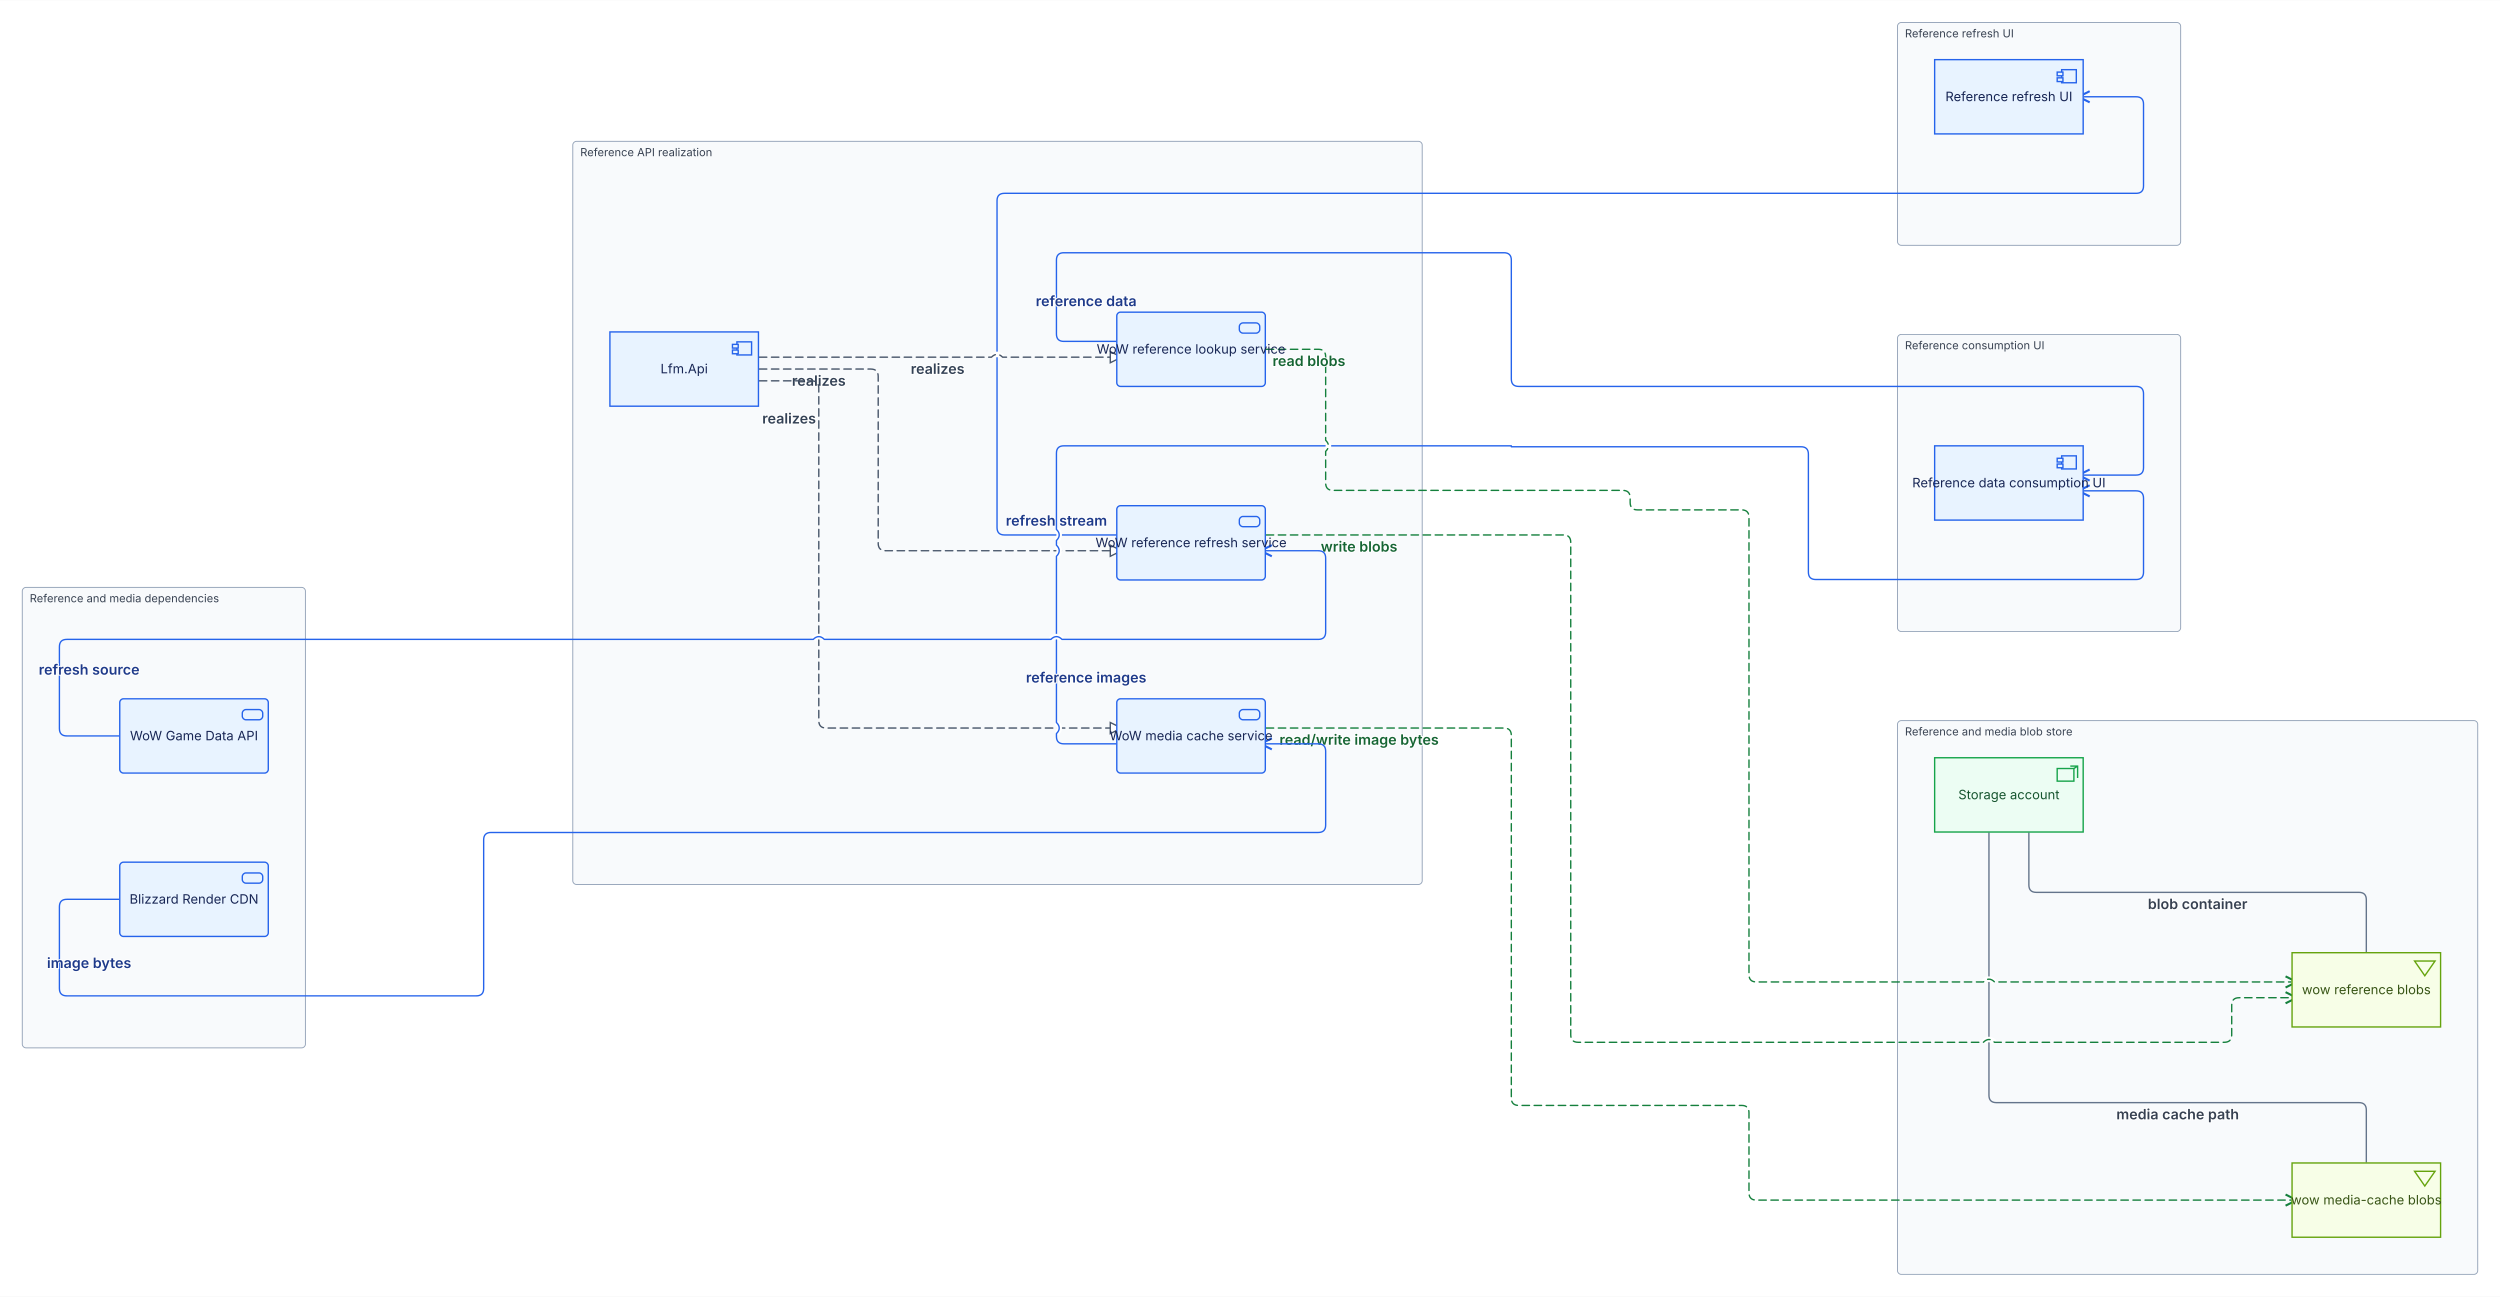
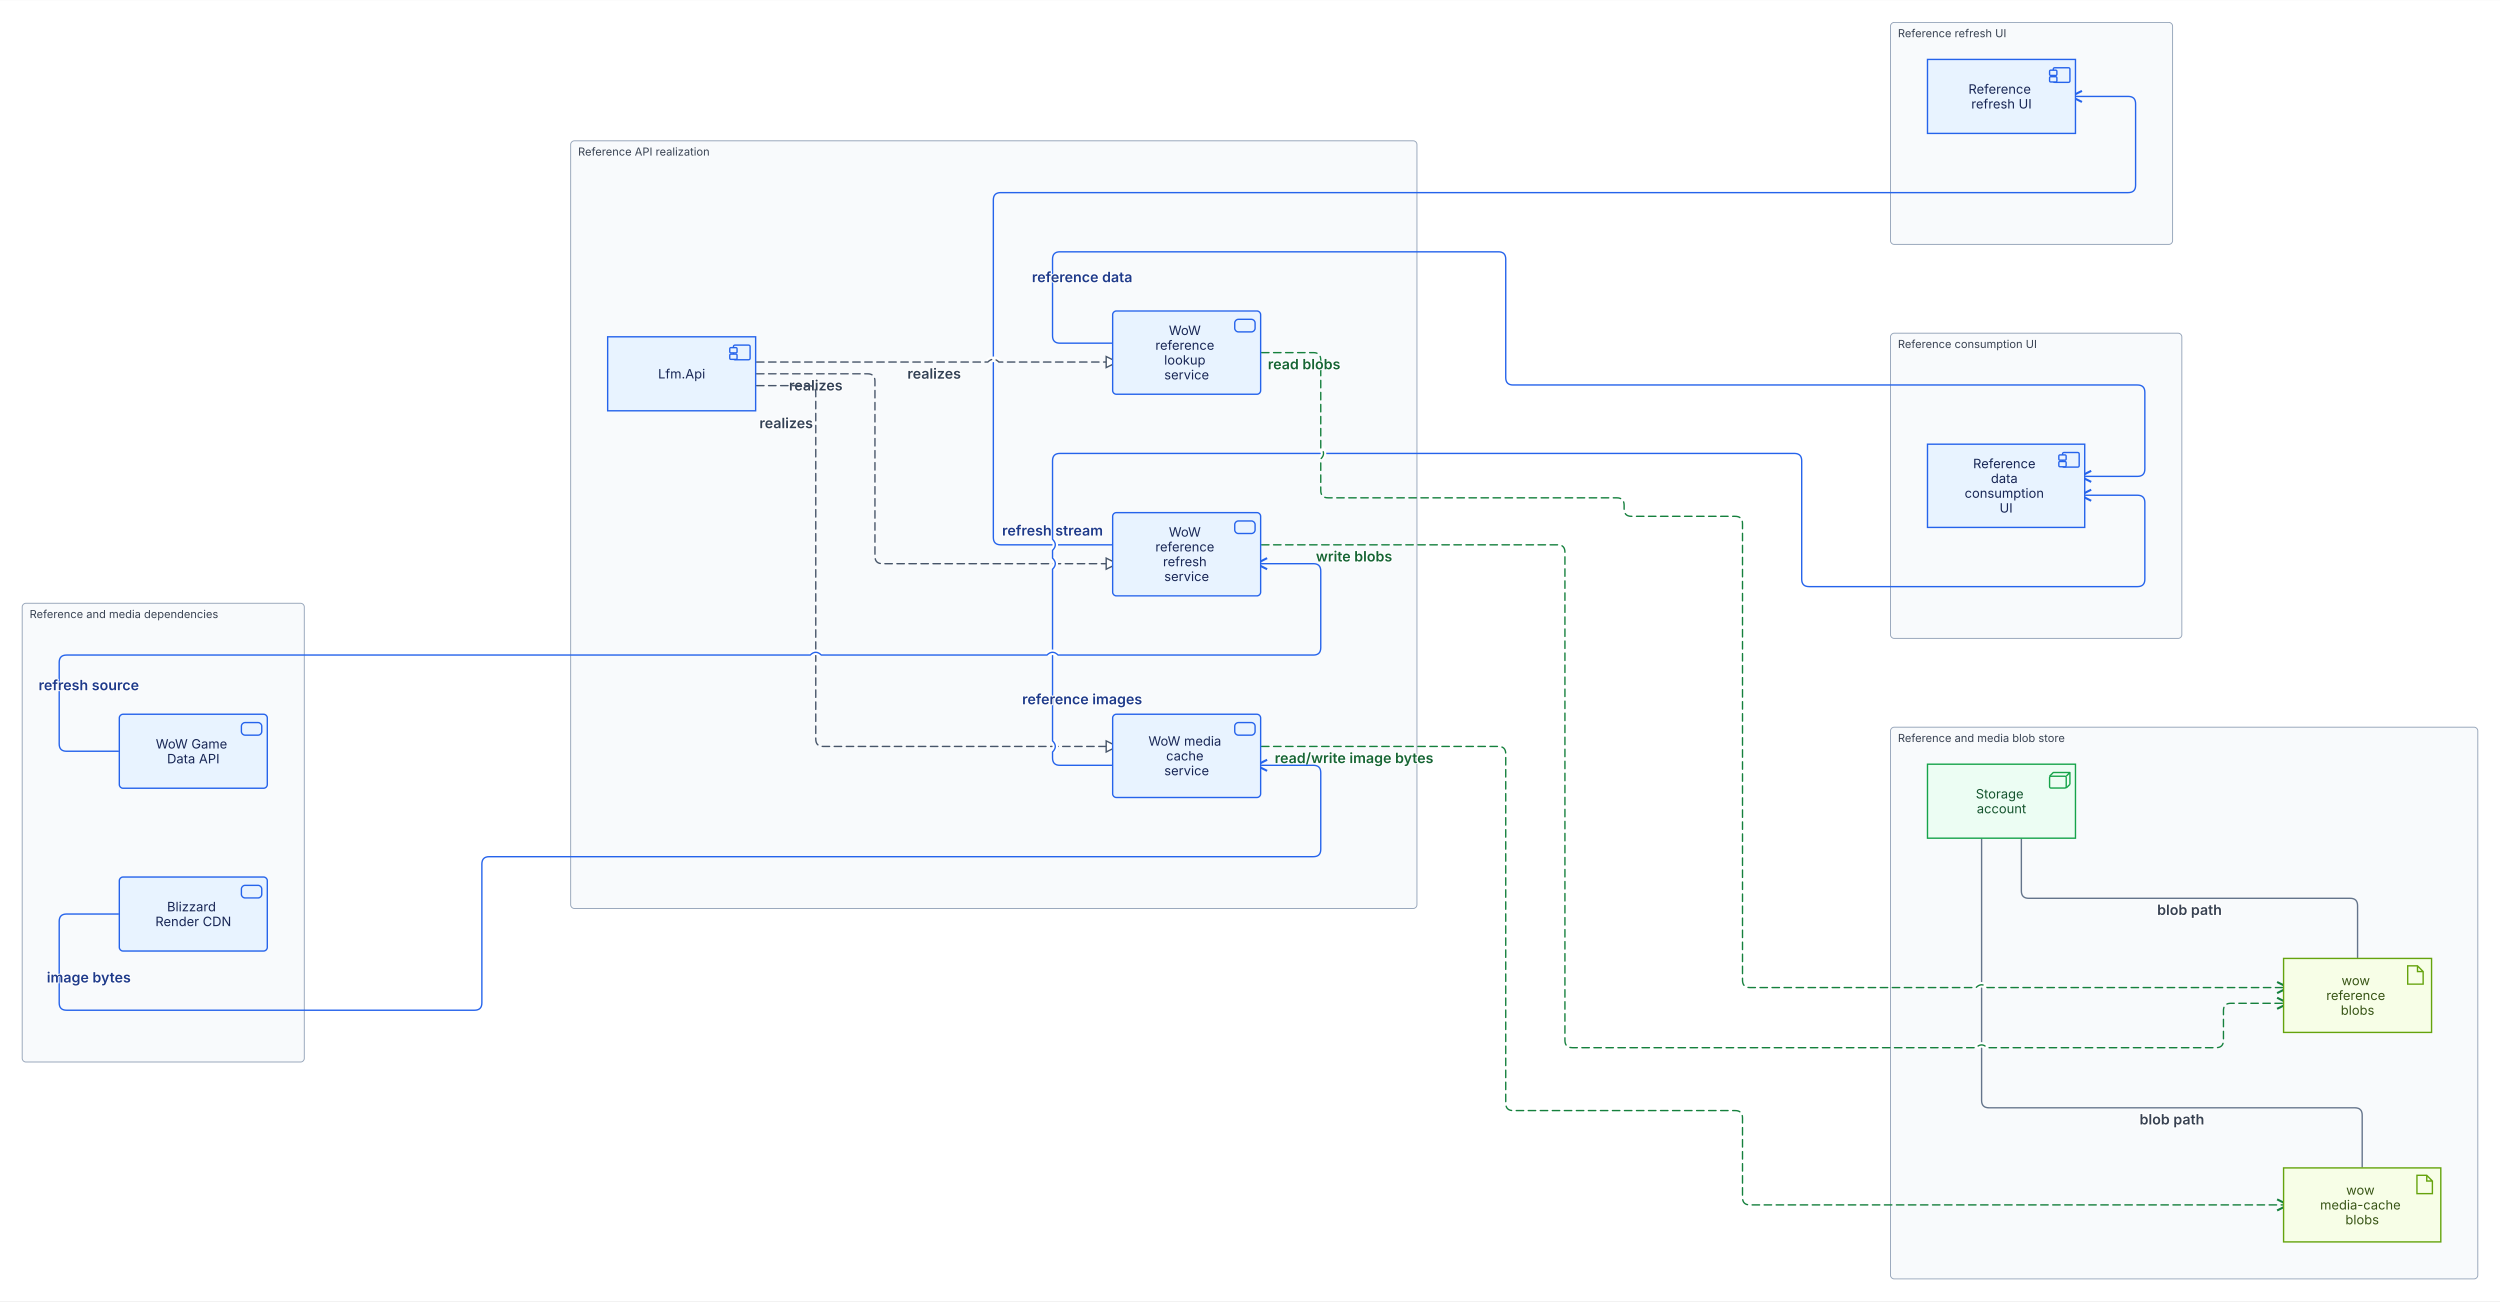
- <svg xmlns="http://www.w3.org/2000/svg" width="2693" height="1397" viewBox="-12.0 -12.0 2693.0 1396.5">
-   <rect x="-12.0" y="-12.0" width="2693.0" height="1396.5" fill="#ffffff" />
+ <svg xmlns="http://www.w3.org/2000/svg" width="2703" height="1407" viewBox="-12.0 -12.0 2703.0 1406.5">
+   <rect x="-12.0" y="-12.0" width="2703.0" height="1406.5" fill="#ffffff" />
+   <style>g.dediren-edge-highlighted &gt; path{stroke:#1f6feb;stroke-width:3;}</style>
  <g font-family="Inter, Arial, sans-serif" font-size="14">
    <g data-dediren-group-id="reference-consumption-ui">
-       <rect x="2032.0" y="348.0" width="305.0" height="320.0" rx="4" fill="#f8fafc" stroke="#94a3b8" stroke-width="1" />
+       <rect x="2032.0" y="348.0" width="315.0" height="330.0" rx="4" fill="#f8fafc" stroke="#94a3b8" stroke-width="1" />
      <text x="2040.0" y="364.0" fill="#374151" font-size="12">Reference consumption UI</text>
    </g>
    <g data-dediren-group-id="reference-refresh-ui">
      <rect x="2032.0" y="12.0" width="305.0" height="240.0" rx="4" fill="#f8fafc" stroke="#94a3b8" stroke-width="1" />
      <text x="2040.0" y="28.0" fill="#374151" font-size="12">Reference refresh UI</text>
    </g>
    <g data-dediren-group-id="reference-api-realization">
-       <rect x="605.0" y="140.0" width="915.0" height="800.5" rx="4" fill="#f8fafc" stroke="#94a3b8" stroke-width="1" />
+       <rect x="605.0" y="140.0" width="915.0" height="830.0" rx="4" fill="#f8fafc" stroke="#94a3b8" stroke-width="1" />
      <text x="613.0" y="156.0" fill="#374151" font-size="12">Reference API realization</text>
    </g>
    <g data-dediren-group-id="reference-blob-store">
-       <rect x="2032.0" y="764.0" width="625.0" height="596.5" rx="4" fill="#f8fafc" stroke="#94a3b8" stroke-width="1" />
-       <text x="2040.0" y="780.0" fill="#374151" font-size="12">Reference and media blob store</text>
+       <rect x="2032.0" y="774.0" width="635.0" height="596.5" rx="4" fill="#f8fafc" stroke="#94a3b8" stroke-width="1" />
+       <text x="2040.0" y="790.0" fill="#374151" font-size="12">Reference and media blob store</text>
    </g>
    <g data-dediren-group-id="reference-refresh-external">
-       <rect x="12.0" y="620.5" width="305.0" height="496.0" rx="4" fill="#f8fafc" stroke="#94a3b8" stroke-width="1" />
-       <text x="20.0" y="636.5" fill="#374151" font-size="12">Reference and media dependencies</text>
-     </g>
-     <g data-dediren-edge-id="reference-service-serves-reference-ui">
+       <rect x="12.0" y="640.0" width="305.0" height="496.0" rx="4" fill="#f8fafc" stroke="#94a3b8" stroke-width="1" />
+       <text x="20.0" y="656.0" fill="#374151" font-size="12">Reference and media dependencies</text>
+     </g>
+     <g data-dediren-edge-id="reference-service-serves-reference-ui" data-dediren-edge-source="wow-reference-service" data-dediren-edge-target="reference-ui-entry">
      <marker id="marker-end-reference-service-serves-reference-ui" data-dediren-edge-marker-end="open_arrow" markerWidth="10" markerHeight="10" refX="5" refY="5" orient="auto">
        <path d="M 1 1 L 9 5 L 1 9" fill="none" stroke="#2563eb" stroke-width="1.5" />
      </marker>
-       <path d="M 1190.0 355.5 L 1134.0 355.5 Q 1126.0 355.5 1126.0 347.5 L 1126.0 268.0 Q 1126.0 260.0 1134.0 260.0 L 1271.0 260.0 L 1552.0 260.0 L 1608.0 260.0 Q 1616.0 260.0 1616.0 268.0 L 1616.0 396.0 Q 1616.0 404.0 1624.0 404.0 L 2000.0 404.0 L 2152.5 404.0 L 2289.0 404.0 Q 2297.0 404.0 2297.0 412.0 L 2297.0 491.5 Q 2297.0 499.5 2289.0 499.5 L 2233.0 499.5" fill="none" stroke="#2563eb" stroke-width="1.5" stroke-linecap="round" stroke-linejoin="round" marker-end="url(#marker-end-reference-service-serves-reference-ui)" />
-       <text x="1158.0" y="317.5" text-anchor="middle" fill="none" font-size="15.4" font-weight="600" stroke="#ffffff" stroke-width="2">reference data</text>
-       <text x="1158.0" y="317.5" text-anchor="middle" fill="#1e3a8a" font-size="15.4" font-weight="600">reference data</text>
-     </g>
-     <g data-dediren-edge-id="reference-refresh-service-serves-ui">
+       <path d="M 1190.0 358.8 L 1134.0 358.8 Q 1126.0 358.8 1126.0 350.8 L 1126.0 268.0 Q 1126.0 260.0 1134.0 260.0 L 1271.0 260.0 L 1552.0 260.0 L 1608.0 260.0 Q 1616.0 260.0 1616.0 268.0 L 1616.0 396.0 Q 1616.0 404.0 1624.0 404.0 L 2000.0 404.0 L 2157.5 404.0 L 2299.0 404.0 Q 2307.0 404.0 2307.0 412.0 L 2307.0 494.8 Q 2307.0 502.8 2299.0 502.8 L 2243.0 502.8" fill="none" stroke="#2563eb" stroke-width="1.5" stroke-linecap="round" stroke-linejoin="round" marker-end="url(#marker-end-reference-service-serves-reference-ui)" />
+       <text x="1158.0" y="292.8" text-anchor="middle" fill="none" font-size="15.4" font-weight="600" stroke="#ffffff" stroke-width="2">reference data</text>
+       <text x="1158.0" y="292.8" text-anchor="middle" fill="#1e3a8a" font-size="15.4" font-weight="600">reference data</text>
+     </g>
+     <g data-dediren-edge-id="reference-refresh-service-serves-ui" data-dediren-edge-source="reference-refresh-service" data-dediren-edge-target="reference-refresh-ui-entry">
      <marker id="marker-end-reference-refresh-service-serves-ui" data-dediren-edge-marker-end="open_arrow" markerWidth="10" markerHeight="10" refX="5" refY="5" orient="auto">
        <path d="M 1 1 L 9 5 L 1 9" fill="none" stroke="#2563eb" stroke-width="1.5" />
      </marker>
-       <path d="M 1190.0 564.0 L 1070.0 564.0 Q 1062.0 564.0 1062.0 556.0 L 1062.0 204.0 Q 1062.0 196.0 1070.0 196.0 L 1271.0 196.0 L 1552.0 196.0 L 2000.0 196.0 L 2152.5 196.0 L 2289.0 196.0 Q 2297.0 196.0 2297.0 188.0 L 2297.0 100.0 Q 2297.0 92.0 2289.0 92.0 L 2233.0 92.0" fill="none" stroke="#2563eb" stroke-width="1.5" stroke-linecap="round" stroke-linejoin="round" marker-end="url(#marker-end-reference-refresh-service-serves-ui)" />
-       <text x="1126.0" y="554.0" text-anchor="middle" fill="none" font-size="15.4" font-weight="600" stroke="#ffffff" stroke-width="2">refresh stream</text>
-       <text x="1126.0" y="554.0" text-anchor="middle" fill="#1e3a8a" font-size="15.4" font-weight="600">refresh stream</text>
-     </g>
-     <g data-dediren-edge-id="api-realizes-reference-service">
+       <path d="M 1190.0 576.8 L 1070.0 576.8 Q 1062.0 576.8 1062.0 568.8 L 1062.0 204.0 Q 1062.0 196.0 1070.0 196.0 L 1271.0 196.0 L 1552.0 196.0 L 2000.0 196.0 L 2152.5 196.0 L 2289.0 196.0 Q 2297.0 196.0 2297.0 188.0 L 2297.0 100.0 Q 2297.0 92.0 2289.0 92.0 L 2233.0 92.0" fill="none" stroke="#2563eb" stroke-width="1.5" stroke-linecap="round" stroke-linejoin="round" marker-end="url(#marker-end-reference-refresh-service-serves-ui)" />
+       <text x="1126.0" y="566.8" text-anchor="middle" fill="none" font-size="15.4" font-weight="600" stroke="#ffffff" stroke-width="2">refresh stream</text>
+       <text x="1126.0" y="566.8" text-anchor="middle" fill="#1e3a8a" font-size="15.4" font-weight="600">refresh stream</text>
+     </g>
+     <g data-dediren-edge-id="api-realizes-reference-service" data-dediren-edge-source="lfm-api" data-dediren-edge-target="wow-reference-service">
      <marker id="marker-end-api-realizes-reference-service" data-dediren-edge-marker-end="hollow_triangle" markerWidth="10" markerHeight="10" refX="5" refY="5" orient="auto">
        <path d="M 1 1 L 9 5 L 1 9 Z" fill="#ffffff" stroke="#475569" stroke-width="1" />
      </marker>
      <g data-dediren-line-jump-masks="api-realizes-reference-service">
-         <path d="M 1056.0 372.5 Q 1062.0 366.5 1068.0 372.5" fill="none" stroke="#ffffff" stroke-width="6" />
-       </g>
-       <path d="M 806.0 372.5 L 1056.0 372.5 Q 1062.0 366.5 1068.0 372.5 L 1190.0 372.5" fill="none" stroke="#475569" stroke-width="1.5" stroke-linecap="round" stroke-linejoin="round" stroke-dasharray="8 5" marker-end="url(#marker-end-api-realizes-reference-service)" />
-       <text x="998.0" y="390.5" text-anchor="middle" fill="none" font-size="15.4" font-weight="600" stroke="#ffffff" stroke-width="2">realizes</text>
-       <text x="998.0" y="390.5" text-anchor="middle" fill="#334155" font-size="15.4" font-weight="600">realizes</text>
-     </g>
-     <g data-dediren-edge-id="api-realizes-reference-refresh-service">
+         <path d="M 1056.0 379.2 Q 1062.0 373.2 1068.0 379.2" fill="none" stroke="#ffffff" stroke-width="6" />
+       </g>
+       <path d="M 806.0 379.2 L 1056.0 379.2 Q 1062.0 373.2 1068.0 379.2 L 1190.0 379.2" fill="none" stroke="#475569" stroke-width="1.5" stroke-linecap="round" stroke-linejoin="round" stroke-dasharray="8 5" marker-end="url(#marker-end-api-realizes-reference-service)" />
+       <text x="998.0" y="397.2" text-anchor="middle" fill="none" font-size="15.4" font-weight="600" stroke="#ffffff" stroke-width="2">realizes</text>
+       <text x="998.0" y="397.2" text-anchor="middle" fill="#334155" font-size="15.4" font-weight="600">realizes</text>
+     </g>
+     <g data-dediren-edge-id="api-realizes-reference-refresh-service" data-dediren-edge-source="lfm-api" data-dediren-edge-target="reference-refresh-service">
      <marker id="marker-end-api-realizes-reference-refresh-service" data-dediren-edge-marker-end="hollow_triangle" markerWidth="10" markerHeight="10" refX="5" refY="5" orient="auto">
        <path d="M 1 1 L 9 5 L 1 9 Z" fill="#ffffff" stroke="#475569" stroke-width="1" />
      </marker>
-       <path d="M 806.0 385.3 L 926.0 385.3 Q 934.0 385.3 934.0 393.3 L 934.0 573.0 Q 934.0 581.0 942.0 581.0 L 1190.0 581.0" fill="none" stroke="#475569" stroke-width="1.5" stroke-linecap="round" stroke-linejoin="round" stroke-dasharray="8 5" marker-end="url(#marker-end-api-realizes-reference-refresh-service)" />
-       <text x="870.0" y="403.3" text-anchor="middle" fill="none" font-size="15.4" font-weight="600" stroke="#ffffff" stroke-width="2">realizes</text>
-       <text x="870.0" y="403.3" text-anchor="middle" fill="#334155" font-size="15.4" font-weight="600">realizes</text>
-     </g>
-     <g data-dediren-edge-id="api-realizes-media-cache-service">
+       <path d="M 806.0 391.9 L 926.0 391.9 Q 934.0 391.9 934.0 399.9 L 934.0 589.2 Q 934.0 597.2 942.0 597.2 L 1190.0 597.2" fill="none" stroke="#475569" stroke-width="1.5" stroke-linecap="round" stroke-linejoin="round" stroke-dasharray="8 5" marker-end="url(#marker-end-api-realizes-reference-refresh-service)" />
+       <text x="870.0" y="409.9" text-anchor="middle" fill="none" font-size="15.4" font-weight="600" stroke="#ffffff" stroke-width="2">realizes</text>
+       <text x="870.0" y="409.9" text-anchor="middle" fill="#334155" font-size="15.4" font-weight="600">realizes</text>
+     </g>
+     <g data-dediren-edge-id="api-realizes-media-cache-service" data-dediren-edge-source="lfm-api" data-dediren-edge-target="wow-media-cache-service">
      <marker id="marker-end-api-realizes-media-cache-service" data-dediren-edge-marker-end="hollow_triangle" markerWidth="10" markerHeight="10" refX="5" refY="5" orient="auto">
        <path d="M 1 1 L 9 5 L 1 9 Z" fill="#ffffff" stroke="#475569" stroke-width="1" />
      </marker>
-       <path d="M 806.0 398.0 L 862.0 398.0 Q 870.0 398.0 870.0 406.0 L 870.0 764.0 Q 870.0 772.0 878.0 772.0 L 1190.0 772.0" fill="none" stroke="#475569" stroke-width="1.5" stroke-linecap="round" stroke-linejoin="round" stroke-dasharray="8 5" marker-end="url(#marker-end-api-realizes-media-cache-service)" />
-       <text x="838.0" y="444.0" text-anchor="middle" fill="none" font-size="15.4" font-weight="600" stroke="#ffffff" stroke-width="2">realizes</text>
-       <text x="838.0" y="444.0" text-anchor="middle" fill="#334155" font-size="15.4" font-weight="600">realizes</text>
-     </g>
-     <g data-dediren-edge-id="media-cache-service-serves-reference-ui">
+       <path d="M 806.0 404.7 L 862.0 404.7 Q 870.0 404.7 870.0 412.7 L 870.0 786.8 Q 870.0 794.8 878.0 794.8 L 1190.0 794.8" fill="none" stroke="#475569" stroke-width="1.5" stroke-linecap="round" stroke-linejoin="round" stroke-dasharray="8 5" marker-end="url(#marker-end-api-realizes-media-cache-service)" />
+       <text x="838.0" y="450.7" text-anchor="middle" fill="none" font-size="15.4" font-weight="600" stroke="#ffffff" stroke-width="2">realizes</text>
+       <text x="838.0" y="450.7" text-anchor="middle" fill="#334155" font-size="15.4" font-weight="600">realizes</text>
+     </g>
+     <g data-dediren-edge-id="media-cache-service-serves-reference-ui" data-dediren-edge-source="wow-media-cache-service" data-dediren-edge-target="reference-ui-entry">
      <marker id="marker-end-media-cache-service-serves-reference-ui" data-dediren-edge-marker-end="open_arrow" markerWidth="10" markerHeight="10" refX="5" refY="5" orient="auto">
        <path d="M 1 1 L 9 5 L 1 9" fill="none" stroke="#2563eb" stroke-width="1.5" />
      </marker>
      <g data-dediren-line-jump-masks="media-cache-service-serves-reference-ui">
-         <path d="M 1126.0 558.0 Q 1132.0 564.0 1126.0 570.0" fill="none" stroke="#ffffff" stroke-width="6" />
-         <path d="M 1126.0 575.0 Q 1132.0 581.0 1126.0 587.0" fill="none" stroke="#ffffff" stroke-width="6" />
-         <path d="M 1126.0 766.0 Q 1132.0 772.0 1126.0 778.0" fill="none" stroke="#ffffff" stroke-width="6" />
-       </g>
-       <path d="M 1190.0 789.0 L 1134.0 789.0 Q 1126.0 789.0 1126.0 781.0 L 1126.0 778.0 Q 1132.0 772.0 1126.0 766.0 L 1126.0 587.0 Q 1132.0 581.0 1126.0 575.0 L 1126.0 570.0 Q 1132.0 564.0 1126.0 558.0 L 1126.0 476.0 Q 1126.0 468.0 1134.0 468.0 L 1271.0 468.0 L 1552.0 468.0 L 1616.0 468.0 L 1616.0 469.0 L 1928.0 469.0 Q 1936.0 469.0 1936.0 477.0 L 1936.0 604.0 Q 1936.0 612.0 1944.0 612.0 L 2000.0 612.0 L 2152.5 612.0 L 2289.0 612.0 Q 2297.0 612.0 2297.0 604.0 L 2297.0 524.5 Q 2297.0 516.5 2289.0 516.5 L 2233.0 516.5" fill="none" stroke="#2563eb" stroke-width="1.5" stroke-linecap="round" stroke-linejoin="round" marker-end="url(#marker-end-media-cache-service-serves-reference-ui)" />
-       <text x="1158.0" y="723.0" text-anchor="middle" fill="none" font-size="15.4" font-weight="600" stroke="#ffffff" stroke-width="2">reference images</text>
-       <text x="1158.0" y="723.0" text-anchor="middle" fill="#1e3a8a" font-size="15.4" font-weight="600">reference images</text>
-     </g>
-     <g data-dediren-edge-id="storage-composes-wow-reference">
-       <path d="M 2173.5 885.0 L 2173.5 941.0 Q 2173.5 949.0 2181.5 949.0 L 2529.0 949.0 Q 2537.0 949.0 2537.0 957.0 L 2537.0 1013.0" fill="none" stroke="#64748b" stroke-width="1.5" stroke-linecap="round" stroke-linejoin="round" />
-       <text x="2355.3" y="967.0" text-anchor="middle" fill="none" font-size="15.4" font-weight="600" stroke="#ffffff" stroke-width="2">blob container</text>
-       <text x="2355.3" y="967.0" text-anchor="middle" fill="#374151" font-size="15.4" font-weight="600">blob container</text>
-     </g>
-     <g data-dediren-edge-id="storage-composes-wow-media-cache">
-       <path d="M 2130.5 885.0 L 2130.5 1167.5 Q 2130.5 1175.5 2138.5 1175.5 L 2529.0 1175.5 Q 2537.0 1175.5 2537.0 1183.5 L 2537.0 1239.5" fill="none" stroke="#64748b" stroke-width="1.5" stroke-linecap="round" stroke-linejoin="round" />
-       <text x="2333.8" y="1193.5" text-anchor="middle" fill="none" font-size="15.4" font-weight="600" stroke="#ffffff" stroke-width="2">media cache path</text>
-       <text x="2333.8" y="1193.5" text-anchor="middle" fill="#374151" font-size="15.4" font-weight="600">media cache path</text>
-     </g>
-     <g data-dediren-edge-id="reference-service-accesses-wow-reference">
+         <path d="M 1126.0 570.8 Q 1132.0 576.8 1126.0 582.8" fill="none" stroke="#ffffff" stroke-width="6" />
+         <path d="M 1126.0 591.2 Q 1132.0 597.2 1126.0 603.2" fill="none" stroke="#ffffff" stroke-width="6" />
+         <path d="M 1126.0 788.8 Q 1132.0 794.8 1126.0 800.8" fill="none" stroke="#ffffff" stroke-width="6" />
+       </g>
+       <path d="M 1190.0 815.2 L 1134.0 815.2 Q 1126.0 815.2 1126.0 807.2 L 1126.0 800.8 Q 1132.0 794.8 1126.0 788.8 L 1126.0 603.2 Q 1132.0 597.2 1126.0 591.2 L 1126.0 582.8 Q 1132.0 576.8 1126.0 570.8 L 1126.0 486.0 Q 1126.0 478.0 1134.0 478.0 L 1271.0 478.0 L 1552.0 478.0 L 1928.0 478.0 Q 1936.0 478.0 1936.0 486.0 L 1936.0 614.0 Q 1936.0 622.0 1944.0 622.0 L 2000.0 622.0 L 2157.5 622.0 L 2299.0 622.0 Q 2307.0 622.0 2307.0 614.0 L 2307.0 531.2 Q 2307.0 523.2 2299.0 523.2 L 2243.0 523.2" fill="none" stroke="#2563eb" stroke-width="1.5" stroke-linecap="round" stroke-linejoin="round" marker-end="url(#marker-end-media-cache-service-serves-reference-ui)" />
+       <text x="1158.0" y="749.2" text-anchor="middle" fill="none" font-size="15.4" font-weight="600" stroke="#ffffff" stroke-width="2">reference images</text>
+       <text x="1158.0" y="749.2" text-anchor="middle" fill="#1e3a8a" font-size="15.4" font-weight="600">reference images</text>
+     </g>
+     <g data-dediren-edge-id="storage-composes-wow-reference" data-dediren-edge-source="storage-account" data-dediren-edge-target="wow-reference-container">
+       <path d="M 2173.5 895.0 L 2173.5 951.0 Q 2173.5 959.0 2181.5 959.0 L 2529.0 959.0 Q 2537.0 959.0 2537.0 967.0 L 2537.0 1023.0" fill="none" stroke="#64748b" stroke-width="1.5" stroke-linecap="round" stroke-linejoin="round" />
+       <text x="2355.3" y="977.0" text-anchor="middle" fill="none" font-size="15.4" font-weight="600" stroke="#ffffff" stroke-width="2">blob path</text>
+       <text x="2355.3" y="977.0" text-anchor="middle" fill="#374151" font-size="15.4" font-weight="600">blob path</text>
+     </g>
+     <g data-dediren-edge-id="storage-composes-wow-media-cache" data-dediren-edge-source="storage-account" data-dediren-edge-target="wow-media-cache-blobs">
+       <path d="M 2130.5 895.0 L 2130.5 1177.5 Q 2130.5 1185.5 2138.5 1185.5 L 2534.0 1185.5 Q 2542.0 1185.5 2542.0 1193.5 L 2542.0 1249.5" fill="none" stroke="#64748b" stroke-width="1.5" stroke-linecap="round" stroke-linejoin="round" />
+       <text x="2336.3" y="1203.5" text-anchor="middle" fill="none" font-size="15.4" font-weight="600" stroke="#ffffff" stroke-width="2">blob path</text>
+       <text x="2336.3" y="1203.5" text-anchor="middle" fill="#374151" font-size="15.4" font-weight="600">blob path</text>
+     </g>
+     <g data-dediren-edge-id="reference-service-accesses-wow-reference" data-dediren-edge-source="wow-reference-service" data-dediren-edge-target="wow-reference-container">
      <marker id="marker-end-reference-service-accesses-wow-reference" data-dediren-edge-marker-end="open_arrow" markerWidth="10" markerHeight="10" refX="5" refY="5" orient="auto">
        <path d="M 1 1 L 9 5 L 1 9" fill="none" stroke="#15803d" stroke-width="1.5" />
      </marker>
      <g data-dediren-line-jump-masks="reference-service-accesses-wow-reference">
-         <path d="M 1416.0 462.0 Q 1422.0 468.0 1416.0 474.0" fill="none" stroke="#ffffff" stroke-width="6" />
-         <path d="M 2124.5 1045.5 Q 2130.5 1039.5 2136.5 1045.5" fill="none" stroke="#ffffff" stroke-width="6" />
-       </g>
-       <path d="M 1352.0 364.0 L 1408.0 364.0 Q 1416.0 364.0 1416.0 372.0 L 1416.0 462.0 Q 1422.0 468.0 1416.0 474.0 L 1416.0 508.0 Q 1416.0 516.0 1424.0 516.0 L 1552.0 516.0 L 1736.0 516.0 Q 1744.0 516.0 1744.0 524.0 L 1744.0 529.0 Q 1744.0 537.0 1752.0 537.0 L 1864.0 537.0 Q 1872.0 537.0 1872.0 545.0 L 1872.0 1037.5 Q 1872.0 1045.5 1880.0 1045.5 L 2000.0 1045.5 L 2124.5 1045.5 Q 2130.5 1039.5 2136.5 1045.5 L 2152.0 1045.5 L 2328.0 1045.5 L 2456.0 1045.5" fill="none" stroke="#15803d" stroke-width="1.5" stroke-linecap="round" stroke-linejoin="round" stroke-dasharray="8 5" marker-end="url(#marker-end-reference-service-accesses-wow-reference)" />
-       <text x="1398.0" y="382.0" text-anchor="middle" fill="none" font-size="15.4" font-weight="600" stroke="#ffffff" stroke-width="2">read blobs</text>
-       <text x="1398.0" y="382.0" text-anchor="middle" fill="#166534" font-size="15.4" font-weight="600">read blobs</text>
-     </g>
-     <g data-dediren-edge-id="reference-refresh-service-accesses-wow-reference">
+         <path d="M 1416.0 472.0 Q 1422.0 478.0 1416.0 484.0" fill="none" stroke="#ffffff" stroke-width="6" />
+         <path d="M 2124.5 1055.5 Q 2130.5 1049.5 2136.5 1055.5" fill="none" stroke="#ffffff" stroke-width="6" />
+       </g>
+       <path d="M 1352.0 369.0 L 1408.0 369.0 Q 1416.0 369.0 1416.0 377.0 L 1416.0 472.0 Q 1422.0 478.0 1416.0 484.0 L 1416.0 518.0 Q 1416.0 526.0 1424.0 526.0 L 1552.0 526.0 L 1736.0 526.0 Q 1744.0 526.0 1744.0 534.0 L 1744.0 538.0 Q 1744.0 546.0 1752.0 546.0 L 1864.0 546.0 Q 1872.0 546.0 1872.0 554.0 L 1872.0 1047.5 Q 1872.0 1055.5 1880.0 1055.5 L 2000.0 1055.5 L 2124.5 1055.5 Q 2130.5 1049.5 2136.5 1055.5 L 2152.0 1055.5 L 2328.0 1055.5 L 2456.0 1055.5" fill="none" stroke="#15803d" stroke-width="1.5" stroke-linecap="round" stroke-linejoin="round" stroke-dasharray="8 5" marker-end="url(#marker-end-reference-service-accesses-wow-reference)" />
+       <text x="1398.0" y="387.0" text-anchor="middle" fill="none" font-size="15.4" font-weight="600" stroke="#ffffff" stroke-width="2">read blobs</text>
+       <text x="1398.0" y="387.0" text-anchor="middle" fill="#166534" font-size="15.4" font-weight="600">read blobs</text>
+     </g>
+     <g data-dediren-edge-id="reference-refresh-service-accesses-wow-reference" data-dediren-edge-source="reference-refresh-service" data-dediren-edge-target="wow-reference-container">
      <marker id="marker-end-reference-refresh-service-accesses-wow-reference" data-dediren-edge-marker-end="open_arrow" markerWidth="10" markerHeight="10" refX="5" refY="5" orient="auto">
        <path d="M 1 1 L 9 5 L 1 9" fill="none" stroke="#15803d" stroke-width="1.5" />
      </marker>
      <g data-dediren-line-jump-masks="reference-refresh-service-accesses-wow-reference">
-         <path d="M 2124.5 1110.5 Q 2130.5 1104.5 2136.5 1110.5" fill="none" stroke="#ffffff" stroke-width="6" />
-       </g>
-       <path d="M 1352.0 564.0 L 1552.0 564.0 L 1672.0 564.0 Q 1680.0 564.0 1680.0 572.0 L 1680.0 1102.5 Q 1680.0 1110.5 1688.0 1110.5 L 2000.0 1110.5 L 2124.5 1110.5 Q 2130.5 1104.5 2136.5 1110.5 L 2152.0 1110.5 L 2328.0 1110.5 L 2384.0 1110.5 Q 2392.0 1110.5 2392.0 1102.5 L 2392.0 1070.5 Q 2392.0 1062.5 2400.0 1062.5 L 2456.0 1062.5" fill="none" stroke="#15803d" stroke-width="1.5" stroke-linecap="round" stroke-linejoin="round" stroke-dasharray="8 5" marker-end="url(#marker-end-reference-refresh-service-accesses-wow-reference)" />
-       <text x="1452.0" y="582.0" text-anchor="middle" fill="none" font-size="15.4" font-weight="600" stroke="#ffffff" stroke-width="2">write blobs</text>
-       <text x="1452.0" y="582.0" text-anchor="middle" fill="#166534" font-size="15.4" font-weight="600">write blobs</text>
-     </g>
-     <g data-dediren-edge-id="media-cache-service-accesses-wow-media-cache">
+         <path d="M 2124.5 1120.5 Q 2130.5 1114.5 2136.5 1120.5" fill="none" stroke="#ffffff" stroke-width="6" />
+       </g>
+       <path d="M 1352.0 576.8 L 1552.0 576.8 L 1672.0 576.8 Q 1680.0 576.8 1680.0 584.8 L 1680.0 1112.5 Q 1680.0 1120.5 1688.0 1120.5 L 2000.0 1120.5 L 2124.5 1120.5 Q 2130.5 1114.5 2136.5 1120.5 L 2152.0 1120.5 L 2328.0 1120.5 L 2384.0 1120.5 Q 2392.0 1120.5 2392.0 1112.5 L 2392.0 1080.5 Q 2392.0 1072.5 2400.0 1072.5 L 2456.0 1072.5" fill="none" stroke="#15803d" stroke-width="1.5" stroke-linecap="round" stroke-linejoin="round" stroke-dasharray="8 5" marker-end="url(#marker-end-reference-refresh-service-accesses-wow-reference)" />
+       <text x="1452.0" y="594.8" text-anchor="middle" fill="none" font-size="15.4" font-weight="600" stroke="#ffffff" stroke-width="2">write blobs</text>
+       <text x="1452.0" y="594.8" text-anchor="middle" fill="#166534" font-size="15.4" font-weight="600">write blobs</text>
+     </g>
+     <g data-dediren-edge-id="media-cache-service-accesses-wow-media-cache" data-dediren-edge-source="wow-media-cache-service" data-dediren-edge-target="wow-media-cache-blobs">
      <marker id="marker-end-media-cache-service-accesses-wow-media-cache" data-dediren-edge-marker-end="open_arrow" markerWidth="10" markerHeight="10" refX="5" refY="5" orient="auto">
        <path d="M 1 1 L 9 5 L 1 9" fill="none" stroke="#15803d" stroke-width="1.5" />
      </marker>
-       <path d="M 1352.0 772.0 L 1552.0 772.0 L 1608.0 772.0 Q 1616.0 772.0 1616.0 780.0 L 1616.0 1170.5 Q 1616.0 1178.5 1624.0 1178.5 L 1864.0 1178.5 Q 1872.0 1178.5 1872.0 1186.5 L 1872.0 1272.5 Q 1872.0 1280.5 1880.0 1280.5 L 2000.0 1280.5 L 2152.0 1280.5 L 2328.0 1280.5 L 2456.0 1280.5" fill="none" stroke="#15803d" stroke-width="1.5" stroke-linecap="round" stroke-linejoin="round" stroke-dasharray="8 5" marker-end="url(#marker-end-media-cache-service-accesses-wow-media-cache)" />
-       <text x="1452.0" y="790.0" text-anchor="middle" fill="none" font-size="15.4" font-weight="600" stroke="#ffffff" stroke-width="2">read/write image bytes</text>
-       <text x="1452.0" y="790.0" text-anchor="middle" fill="#166534" font-size="15.4" font-weight="600">read/write image bytes</text>
-     </g>
-     <g data-dediren-edge-id="game-data-api-serves-reference-refresh-service">
+       <path d="M 1352.0 794.8 L 1552.0 794.8 L 1608.0 794.8 Q 1616.0 794.8 1616.0 802.8 L 1616.0 1180.5 Q 1616.0 1188.5 1624.0 1188.5 L 1864.0 1188.5 Q 1872.0 1188.5 1872.0 1196.5 L 1872.0 1282.5 Q 1872.0 1290.5 1880.0 1290.5 L 2000.0 1290.5 L 2152.0 1290.5 L 2328.0 1290.5 L 2456.0 1290.5" fill="none" stroke="#15803d" stroke-width="1.5" stroke-linecap="round" stroke-linejoin="round" stroke-dasharray="8 5" marker-end="url(#marker-end-media-cache-service-accesses-wow-media-cache)" />
+       <text x="1452.0" y="812.8" text-anchor="middle" fill="none" font-size="15.4" font-weight="600" stroke="#ffffff" stroke-width="2">read/write image bytes</text>
+       <text x="1452.0" y="812.8" text-anchor="middle" fill="#166534" font-size="15.4" font-weight="600">read/write image bytes</text>
+     </g>
+     <g data-dediren-edge-id="game-data-api-serves-reference-refresh-service" data-dediren-edge-source="blizzard-game-data-api" data-dediren-edge-target="reference-refresh-service">
      <marker id="marker-end-game-data-api-serves-reference-refresh-service" data-dediren-edge-marker-end="open_arrow" markerWidth="10" markerHeight="10" refX="5" refY="5" orient="auto">
        <path d="M 1 1 L 9 5 L 1 9" fill="none" stroke="#2563eb" stroke-width="1.5" />
      </marker>
      <g data-dediren-line-jump-masks="game-data-api-serves-reference-refresh-service">
-         <path d="M 864.0 676.5 Q 870.0 670.5 876.0 676.5" fill="none" stroke="#ffffff" stroke-width="6" />
-         <path d="M 1120.0 676.5 Q 1126.0 670.5 1132.0 676.5" fill="none" stroke="#ffffff" stroke-width="6" />
-       </g>
-       <path d="M 116.0 780.5 L 60.0 780.5 Q 52.0 780.5 52.0 772.5 L 52.0 684.5 Q 52.0 676.5 60.0 676.5 L 196.5 676.5 L 349.0 676.5 L 573.0 676.5 L 725.5 676.5 L 864.0 676.5 Q 870.0 670.5 876.0 676.5 L 998.0 676.5 L 1120.0 676.5 Q 1126.0 670.5 1132.0 676.5 L 1271.0 676.5 L 1408.0 676.5 Q 1416.0 676.5 1416.0 668.5 L 1416.0 589.0 Q 1416.0 581.0 1408.0 581.0 L 1352.0 581.0" fill="none" stroke="#2563eb" stroke-width="1.5" stroke-linecap="round" stroke-linejoin="round" marker-end="url(#marker-end-game-data-api-serves-reference-refresh-service)" />
-       <text x="84.0" y="714.5" text-anchor="middle" fill="none" font-size="15.4" font-weight="600" stroke="#ffffff" stroke-width="2">refresh source</text>
-       <text x="84.0" y="714.5" text-anchor="middle" fill="#1e3a8a" font-size="15.4" font-weight="600">refresh source</text>
-     </g>
-     <g data-dediren-edge-id="render-cdn-serves-media-cache-service">
+         <path d="M 864.0 696.0 Q 870.0 690.0 876.0 696.0" fill="none" stroke="#ffffff" stroke-width="6" />
+         <path d="M 1120.0 696.0 Q 1126.0 690.0 1132.0 696.0" fill="none" stroke="#ffffff" stroke-width="6" />
+       </g>
+       <path d="M 116.0 800.0 L 60.0 800.0 Q 52.0 800.0 52.0 792.0 L 52.0 704.0 Q 52.0 696.0 60.0 696.0 L 196.5 696.0 L 349.0 696.0 L 573.0 696.0 L 725.5 696.0 L 864.0 696.0 Q 870.0 690.0 876.0 696.0 L 998.0 696.0 L 1120.0 696.0 Q 1126.0 690.0 1132.0 696.0 L 1271.0 696.0 L 1408.0 696.0 Q 1416.0 696.0 1416.0 688.0 L 1416.0 605.2 Q 1416.0 597.2 1408.0 597.2 L 1352.0 597.2" fill="none" stroke="#2563eb" stroke-width="1.5" stroke-linecap="round" stroke-linejoin="round" marker-end="url(#marker-end-game-data-api-serves-reference-refresh-service)" />
+       <text x="84.0" y="734.0" text-anchor="middle" fill="none" font-size="15.4" font-weight="600" stroke="#ffffff" stroke-width="2">refresh source</text>
+       <text x="84.0" y="734.0" text-anchor="middle" fill="#1e3a8a" font-size="15.4" font-weight="600">refresh source</text>
+     </g>
+     <g data-dediren-edge-id="render-cdn-serves-media-cache-service" data-dediren-edge-source="blizzard-render-cdn" data-dediren-edge-target="wow-media-cache-service">
      <marker id="marker-end-render-cdn-serves-media-cache-service" data-dediren-edge-marker-end="open_arrow" markerWidth="10" markerHeight="10" refX="5" refY="5" orient="auto">
        <path d="M 1 1 L 9 5 L 1 9" fill="none" stroke="#2563eb" stroke-width="1.5" />
      </marker>
-       <path d="M 116.0 956.5 L 60.0 956.5 Q 52.0 956.5 52.0 964.5 L 52.0 1052.5 Q 52.0 1060.5 60.0 1060.5 L 196.5 1060.5 L 349.0 1060.5 L 501.0 1060.5 Q 509.0 1060.5 509.0 1052.5 L 509.0 892.5 Q 509.0 884.5 517.0 884.5 L 573.0 884.5 L 725.5 884.5 L 998.0 884.5 L 1271.0 884.5 L 1408.0 884.5 Q 1416.0 884.5 1416.0 876.5 L 1416.0 797.0 Q 1416.0 789.0 1408.0 789.0 L 1352.0 789.0" fill="none" stroke="#2563eb" stroke-width="1.5" stroke-linecap="round" stroke-linejoin="round" marker-end="url(#marker-end-render-cdn-serves-media-cache-service)" />
-       <text x="84.0" y="1030.5" text-anchor="middle" fill="none" font-size="15.4" font-weight="600" stroke="#ffffff" stroke-width="2">image bytes</text>
-       <text x="84.0" y="1030.5" text-anchor="middle" fill="#1e3a8a" font-size="15.4" font-weight="600">image bytes</text>
+       <path d="M 116.0 976.0 L 60.0 976.0 Q 52.0 976.0 52.0 984.0 L 52.0 1072.0 Q 52.0 1080.0 60.0 1080.0 L 196.5 1080.0 L 349.0 1080.0 L 501.0 1080.0 Q 509.0 1080.0 509.0 1072.0 L 509.0 922.0 Q 509.0 914.0 517.0 914.0 L 573.0 914.0 L 725.5 914.0 L 998.0 914.0 L 1271.0 914.0 L 1408.0 914.0 Q 1416.0 914.0 1416.0 906.0 L 1416.0 823.2 Q 1416.0 815.2 1408.0 815.2 L 1352.0 815.2" fill="none" stroke="#2563eb" stroke-width="1.5" stroke-linecap="round" stroke-linejoin="round" marker-end="url(#marker-end-render-cdn-serves-media-cache-service)" />
+       <text x="84.0" y="1050.0" text-anchor="middle" fill="none" font-size="15.4" font-weight="600" stroke="#ffffff" stroke-width="2">image bytes</text>
+       <text x="84.0" y="1050.0" text-anchor="middle" fill="#1e3a8a" font-size="15.4" font-weight="600">image bytes</text>
    </g>
    <g data-dediren-node-id="reference-ui-entry">
-       <rect data-dediren-node-shape="archimate_rectangle" x="2072.0" y="468.0" width="160.0" height="80.0" rx="0" fill="#e8f3ff" stroke="#2563eb" stroke-width="1.5" />
+       <rect data-dediren-node-shape="archimate_rectangle" x="2072.0" y="468.0" width="170.0" height="90.0" rx="0" fill="#e8f3ff" stroke="#2563eb" stroke-width="1.5" />
      <g data-dediren-node-decorator="archimate_application_component" data-dediren-icon-kind="component" data-dediren-icon-size="22">
-         <rect x="2208.8" y="478.8" width="15.8" height="14.1" fill="#e8f3ff" stroke="#2563eb" stroke-width="1.5" />
-         <rect x="2204.0" y="481.4" width="6.2" height="4.0" fill="#e8f3ff" stroke="#2563eb" stroke-width="1.5" />
-         <rect x="2204.0" y="487.6" width="6.2" height="4.0" fill="#e8f3ff" stroke="#2563eb" stroke-width="1.5" />
-       </g>
-       <text x="2152.0" y="512.7" text-anchor="middle" fill="#172554">Reference data consumption UI</text>
+         <rect x="2218.0" y="477.0" width="18.0" height="15.8" rx="1.5" fill="#e8f3ff" stroke="#2563eb" stroke-width="1.5" />
+         <rect x="2214.0" y="479.6" width="7.9" height="5.7" rx="1.2" fill="#e8f3ff" stroke="#2563eb" stroke-width="1.5" />
+         <rect x="2214.0" y="486.7" width="7.9" height="5.7" rx="1.2" fill="#e8f3ff" stroke="#2563eb" stroke-width="1.5" />
+       </g>
+       <text x="2157.0" y="488.9" text-anchor="middle" dominant-baseline="middle" fill="#172554" font-size="14.0">
+         <tspan x="2157.0" dy="0">Reference</tspan>
+         <tspan x="2157.0" dy="16.0">data</tspan>
+         <tspan x="2157.0" dy="16.0">consumption</tspan>
+         <tspan x="2157.0" dy="16.0">UI</tspan>
+       </text>
    </g>
    <g data-dediren-node-id="reference-refresh-ui-entry">
      <rect data-dediren-node-shape="archimate_rectangle" x="2072.0" y="52.0" width="160.0" height="80.0" rx="0" fill="#e8f3ff" stroke="#2563eb" stroke-width="1.5" />
      <g data-dediren-node-decorator="archimate_application_component" data-dediren-icon-kind="component" data-dediren-icon-size="22">
-         <rect x="2208.8" y="62.8" width="15.8" height="14.1" fill="#e8f3ff" stroke="#2563eb" stroke-width="1.5" />
-         <rect x="2204.0" y="65.4" width="6.2" height="4.0" fill="#e8f3ff" stroke="#2563eb" stroke-width="1.5" />
-         <rect x="2204.0" y="71.6" width="6.2" height="4.0" fill="#e8f3ff" stroke="#2563eb" stroke-width="1.5" />
-       </g>
-       <text x="2152.0" y="96.7" text-anchor="middle" fill="#172554">Reference refresh UI</text>
+         <rect x="2208.0" y="61.0" width="18.0" height="15.8" rx="1.5" fill="#e8f3ff" stroke="#2563eb" stroke-width="1.5" />
+         <rect x="2204.0" y="63.6" width="7.9" height="5.7" rx="1.2" fill="#e8f3ff" stroke="#2563eb" stroke-width="1.5" />
+         <rect x="2204.0" y="70.7" width="7.9" height="5.7" rx="1.2" fill="#e8f3ff" stroke="#2563eb" stroke-width="1.5" />
+       </g>
+       <text x="2152.0" y="84.0" text-anchor="middle" dominant-baseline="middle" fill="#172554" font-size="14.0">
+         <tspan x="2152.0" dy="0">Reference</tspan>
+         <tspan x="2152.0" dy="16.0">refresh UI</tspan>
+       </text>
    </g>
    <g data-dediren-node-id="wow-reference-service">
-       <rect data-dediren-node-shape="archimate_rounded_rectangle" x="1191.0" y="324.0" width="160.0" height="80.0" rx="4" fill="#e8f3ff" stroke="#2563eb" stroke-width="1.5" />
-       <g data-dediren-node-decorator="archimate_application_service" data-dediren-icon-kind="service" data-dediren-icon-size="22">
-         <rect x="1323.0" y="335.6" width="22.0" height="11.0" rx="4.0" fill="#e8f3ff" stroke="#2563eb" stroke-width="1.5" />
-       </g>
-       <text x="1271.0" y="368.7" text-anchor="middle" fill="#172554">WoW reference lookup service</text>
+       <rect data-dediren-node-shape="archimate_rounded_rectangle" x="1191.0" y="324.0" width="160.0" height="90.0" rx="4" fill="#e8f3ff" stroke="#2563eb" stroke-width="1.5" />
+       <g data-dediren-node-decorator="archimate_application_service" data-dediren-icon-kind="service" data-dediren-icon-size="22">
+         <rect x="1323.0" y="333.0" width="22.0" height="13.6" rx="4.0" fill="#e8f3ff" stroke="#2563eb" stroke-width="1.5" />
+       </g>
+       <text x="1271.0" y="344.9" text-anchor="middle" dominant-baseline="middle" fill="#172554" font-size="14.0">
+         <tspan x="1271.0" dy="0">WoW</tspan>
+         <tspan x="1271.0" dy="16.0">reference</tspan>
+         <tspan x="1271.0" dy="16.0">lookup</tspan>
+         <tspan x="1271.0" dy="16.0">service</tspan>
+       </text>
    </g>
    <g data-dediren-node-id="reference-refresh-service">
-       <rect data-dediren-node-shape="archimate_rounded_rectangle" x="1191.0" y="532.5" width="160.0" height="80.0" rx="4" fill="#e8f3ff" stroke="#2563eb" stroke-width="1.5" />
-       <g data-dediren-node-decorator="archimate_application_service" data-dediren-icon-kind="service" data-dediren-icon-size="22">
-         <rect x="1323.0" y="544.1" width="22.0" height="11.0" rx="4.0" fill="#e8f3ff" stroke="#2563eb" stroke-width="1.5" />
-       </g>
-       <text x="1271.0" y="577.2" text-anchor="middle" fill="#172554">WoW reference refresh service</text>
+       <rect data-dediren-node-shape="archimate_rounded_rectangle" x="1191.0" y="542.0" width="160.0" height="90.0" rx="4" fill="#e8f3ff" stroke="#2563eb" stroke-width="1.5" />
+       <g data-dediren-node-decorator="archimate_application_service" data-dediren-icon-kind="service" data-dediren-icon-size="22">
+         <rect x="1323.0" y="551.0" width="22.0" height="13.6" rx="4.0" fill="#e8f3ff" stroke="#2563eb" stroke-width="1.5" />
+       </g>
+       <text x="1271.0" y="562.9" text-anchor="middle" dominant-baseline="middle" fill="#172554" font-size="14.0">
+         <tspan x="1271.0" dy="0">WoW</tspan>
+         <tspan x="1271.0" dy="16.0">reference</tspan>
+         <tspan x="1271.0" dy="16.0">refresh</tspan>
+         <tspan x="1271.0" dy="16.0">service</tspan>
+       </text>
    </g>
    <g data-dediren-node-id="wow-media-cache-service">
-       <rect data-dediren-node-shape="archimate_rounded_rectangle" x="1191.0" y="740.5" width="160.0" height="80.0" rx="4" fill="#e8f3ff" stroke="#2563eb" stroke-width="1.5" />
-       <g data-dediren-node-decorator="archimate_application_service" data-dediren-icon-kind="service" data-dediren-icon-size="22">
-         <rect x="1323.0" y="752.1" width="22.0" height="11.0" rx="4.0" fill="#e8f3ff" stroke="#2563eb" stroke-width="1.5" />
-       </g>
-       <text x="1271.0" y="785.2" text-anchor="middle" fill="#172554">WoW media cache service</text>
+       <rect data-dediren-node-shape="archimate_rounded_rectangle" x="1191.0" y="760.0" width="160.0" height="90.0" rx="4" fill="#e8f3ff" stroke="#2563eb" stroke-width="1.5" />
+       <g data-dediren-node-decorator="archimate_application_service" data-dediren-icon-kind="service" data-dediren-icon-size="22">
+         <rect x="1323.0" y="769.0" width="22.0" height="13.6" rx="4.0" fill="#e8f3ff" stroke="#2563eb" stroke-width="1.5" />
+       </g>
+       <text x="1271.0" y="788.9" text-anchor="middle" dominant-baseline="middle" fill="#172554" font-size="14.0">
+         <tspan x="1271.0" dy="0">WoW media</tspan>
+         <tspan x="1271.0" dy="16.0">cache</tspan>
+         <tspan x="1271.0" dy="16.0">service</tspan>
+       </text>
    </g>
    <g data-dediren-node-id="lfm-api">
-       <rect data-dediren-node-shape="archimate_rectangle" x="645.0" y="345.3" width="160.0" height="80.0" rx="0" fill="#e8f3ff" stroke="#2563eb" stroke-width="1.5" />
+       <rect data-dediren-node-shape="archimate_rectangle" x="645.0" y="351.9" width="160.0" height="80.0" rx="0" fill="#e8f3ff" stroke="#2563eb" stroke-width="1.5" />
      <g data-dediren-node-decorator="archimate_application_component" data-dediren-icon-kind="component" data-dediren-icon-size="22">
-         <rect x="781.8" y="356.0" width="15.8" height="14.1" fill="#e8f3ff" stroke="#2563eb" stroke-width="1.5" />
-         <rect x="777.0" y="358.7" width="6.2" height="4.0" fill="#e8f3ff" stroke="#2563eb" stroke-width="1.5" />
-         <rect x="777.0" y="364.8" width="6.2" height="4.0" fill="#e8f3ff" stroke="#2563eb" stroke-width="1.5" />
-       </g>
-       <text x="725.0" y="389.9" text-anchor="middle" fill="#172554">Lfm.Api</text>
+         <rect x="781.0" y="360.9" width="18.0" height="15.8" rx="1.5" fill="#e8f3ff" stroke="#2563eb" stroke-width="1.5" />
+         <rect x="777.0" y="363.6" width="7.9" height="5.7" rx="1.2" fill="#e8f3ff" stroke="#2563eb" stroke-width="1.5" />
+         <rect x="777.0" y="370.6" width="7.9" height="5.7" rx="1.2" fill="#e8f3ff" stroke="#2563eb" stroke-width="1.5" />
+       </g>
+       <text x="725.0" y="391.9" text-anchor="middle" dominant-baseline="middle" fill="#172554" font-size="14.0">Lfm.Api</text>
    </g>
    <g data-dediren-node-id="storage-account">
-       <rect data-dediren-node-shape="archimate_rectangle" x="2072.0" y="804.0" width="160.0" height="80.0" rx="0" fill="#ecfdf3" stroke="#16a34a" stroke-width="1.5" />
+       <rect data-dediren-node-shape="archimate_rectangle" x="2072.0" y="814.0" width="160.0" height="80.0" rx="0" fill="#ecfdf3" stroke="#16a34a" stroke-width="1.5" />
      <g data-dediren-node-decorator="archimate_technology_node" data-dediren-icon-kind="node" data-dediren-icon-size="22">
-         <rect x="2204.0" y="815.6" width="18.0" height="13.6" fill="#ecfdf3" stroke="#16a34a" stroke-width="1.5" />
-         <path data-dediren-icon-part="node-3d-edges" d="M 2218.1 813.0 L 2226.0 813.0 L 2226.0 825.8 M 2222.0 815.6 L 2226.0 813.0" fill="none" stroke="#16a34a" stroke-width="1.5" />
-       </g>
-       <text x="2152.0" y="848.7" text-anchor="middle" fill="#14532d">Storage account</text>
+         <rect x="2204.0" y="827.0" width="18.0" height="12.8" rx="1.5" fill="#ecfdf3" stroke="#16a34a" stroke-width="1.5" />
+         <path data-dediren-icon-part="node-3d-edges" d="M 2204.0 827.0 L 2208.0 823.0 L 2226.0 823.0 L 2222.0 827.0 M 2222.0 827.0 L 2226.0 823.0 M 2222.0 839.7 L 2226.0 835.8 M 2226.0 823.0 L 2226.0 835.8" fill="none" stroke="#16a34a" stroke-width="1.5" stroke-linejoin="round" />
+       </g>
+       <text x="2152.0" y="846.0" text-anchor="middle" dominant-baseline="middle" fill="#14532d" font-size="14.0">
+         <tspan x="2152.0" dy="0">Storage</tspan>
+         <tspan x="2152.0" dy="16.0">account</tspan>
+       </text>
    </g>
    <g data-dediren-node-id="wow-reference-container">
-       <rect data-dediren-node-shape="archimate_rectangle" x="2457.0" y="1014.0" width="160.0" height="80.0" rx="0" fill="#f7fee7" stroke="#65a30d" stroke-width="1.5" />
+       <rect data-dediren-node-shape="archimate_rectangle" x="2457.0" y="1024.0" width="160.0" height="80.0" rx="0" fill="#f7fee7" stroke="#65a30d" stroke-width="1.5" />
      <g data-dediren-node-decorator="archimate_artifact" data-dediren-icon-kind="artifact" data-dediren-icon-size="22">
-         <path data-dediren-icon-part="artifact" d="M 2589 1023 L 2611 1023 L 2600 1038.84 Z" fill="#f7fee7" stroke="#65a30d" stroke-width="1.5" />
-       </g>
-       <text x="2537.0" y="1058.7" text-anchor="middle" fill="#365314">wow reference blobs</text>
+         <path data-dediren-icon-part="artifact-document" d="M 2591.2 1032.0 L 2601.8 1032.0 L 2607.9 1038.2 L 2607.9 1051.8 L 2591.2 1051.8 Z M 2601.8 1032.0 L 2601.8 1038.2 L 2607.9 1038.2" fill="#f7fee7" stroke="#65a30d" stroke-width="1.5" />
+       </g>
+       <text x="2537.0" y="1047.9" text-anchor="middle" dominant-baseline="middle" fill="#365314" font-size="14.0">
+         <tspan x="2537.0" dy="0">wow</tspan>
+         <tspan x="2537.0" dy="16.0">reference</tspan>
+         <tspan x="2537.0" dy="16.0">blobs</tspan>
+       </text>
    </g>
    <g data-dediren-node-id="wow-media-cache-blobs">
-       <rect data-dediren-node-shape="archimate_rectangle" x="2457.0" y="1240.5" width="160.0" height="80.0" rx="0" fill="#f7fee7" stroke="#65a30d" stroke-width="1.5" />
+       <rect data-dediren-node-shape="archimate_rectangle" x="2457.0" y="1250.5" width="170.0" height="80.0" rx="0" fill="#f7fee7" stroke="#65a30d" stroke-width="1.5" />
      <g data-dediren-node-decorator="archimate_artifact" data-dediren-icon-kind="artifact" data-dediren-icon-size="22">
-         <path data-dediren-icon-part="artifact" d="M 2589 1249.5 L 2611 1249.5 L 2600 1265.34 Z" fill="#f7fee7" stroke="#65a30d" stroke-width="1.5" />
-       </g>
-       <text x="2537.0" y="1285.2" text-anchor="middle" fill="#365314">wow media-cache blobs</text>
+         <path data-dediren-icon-part="artifact-document" d="M 2601.2 1258.5 L 2611.8 1258.5 L 2617.9 1264.7 L 2617.9 1278.3 L 2601.2 1278.3 Z M 2611.8 1258.5 L 2611.8 1264.7 L 2617.9 1264.7" fill="#f7fee7" stroke="#65a30d" stroke-width="1.5" />
+       </g>
+       <text x="2542.0" y="1274.4" text-anchor="middle" dominant-baseline="middle" fill="#365314" font-size="14.0">
+         <tspan x="2542.0" dy="0">wow</tspan>
+         <tspan x="2542.0" dy="16.0">media-cache</tspan>
+         <tspan x="2542.0" dy="16.0">blobs</tspan>
+       </text>
    </g>
    <g data-dediren-node-id="blizzard-game-data-api">
-       <rect data-dediren-node-shape="archimate_rounded_rectangle" x="117.0" y="740.5" width="160.0" height="80.0" rx="4" fill="#e8f3ff" stroke="#2563eb" stroke-width="1.5" />
-       <g data-dediren-node-decorator="archimate_application_service" data-dediren-icon-kind="service" data-dediren-icon-size="22">
-         <rect x="249.0" y="752.1" width="22.0" height="11.0" rx="4.0" fill="#e8f3ff" stroke="#2563eb" stroke-width="1.5" />
-       </g>
-       <text x="197.0" y="785.2" text-anchor="middle" fill="#172554">WoW Game Data API</text>
+       <rect data-dediren-node-shape="archimate_rounded_rectangle" x="117.0" y="760.0" width="160.0" height="80.0" rx="4" fill="#e8f3ff" stroke="#2563eb" stroke-width="1.5" />
+       <g data-dediren-node-decorator="archimate_application_service" data-dediren-icon-kind="service" data-dediren-icon-size="22">
+         <rect x="249.0" y="769.0" width="22.0" height="13.6" rx="4.0" fill="#e8f3ff" stroke="#2563eb" stroke-width="1.5" />
+       </g>
+       <text x="197.0" y="792.0" text-anchor="middle" dominant-baseline="middle" fill="#172554" font-size="14.0">
+         <tspan x="197.0" dy="0">WoW Game</tspan>
+         <tspan x="197.0" dy="16.0">Data API</tspan>
+       </text>
    </g>
    <g data-dediren-node-id="blizzard-render-cdn">
-       <rect data-dediren-node-shape="archimate_rounded_rectangle" x="117.0" y="916.5" width="160.0" height="80.0" rx="4" fill="#e8f3ff" stroke="#2563eb" stroke-width="1.5" />
-       <g data-dediren-node-decorator="archimate_application_service" data-dediren-icon-kind="service" data-dediren-icon-size="22">
-         <rect x="249.0" y="928.1" width="22.0" height="11.0" rx="4.0" fill="#e8f3ff" stroke="#2563eb" stroke-width="1.5" />
-       </g>
-       <text x="197.0" y="961.2" text-anchor="middle" fill="#172554">Blizzard Render CDN</text>
+       <rect data-dediren-node-shape="archimate_rounded_rectangle" x="117.0" y="936.0" width="160.0" height="80.0" rx="4" fill="#e8f3ff" stroke="#2563eb" stroke-width="1.5" />
+       <g data-dediren-node-decorator="archimate_application_service" data-dediren-icon-kind="service" data-dediren-icon-size="22">
+         <rect x="249.0" y="945.0" width="22.0" height="13.6" rx="4.0" fill="#e8f3ff" stroke="#2563eb" stroke-width="1.5" />
+       </g>
+       <text x="197.0" y="968.0" text-anchor="middle" dominant-baseline="middle" fill="#172554" font-size="14.0">
+         <tspan x="197.0" dy="0">Blizzard</tspan>
+         <tspan x="197.0" dy="16.0">Render CDN</tspan>
+       </text>
    </g>
  </g>
</svg>
